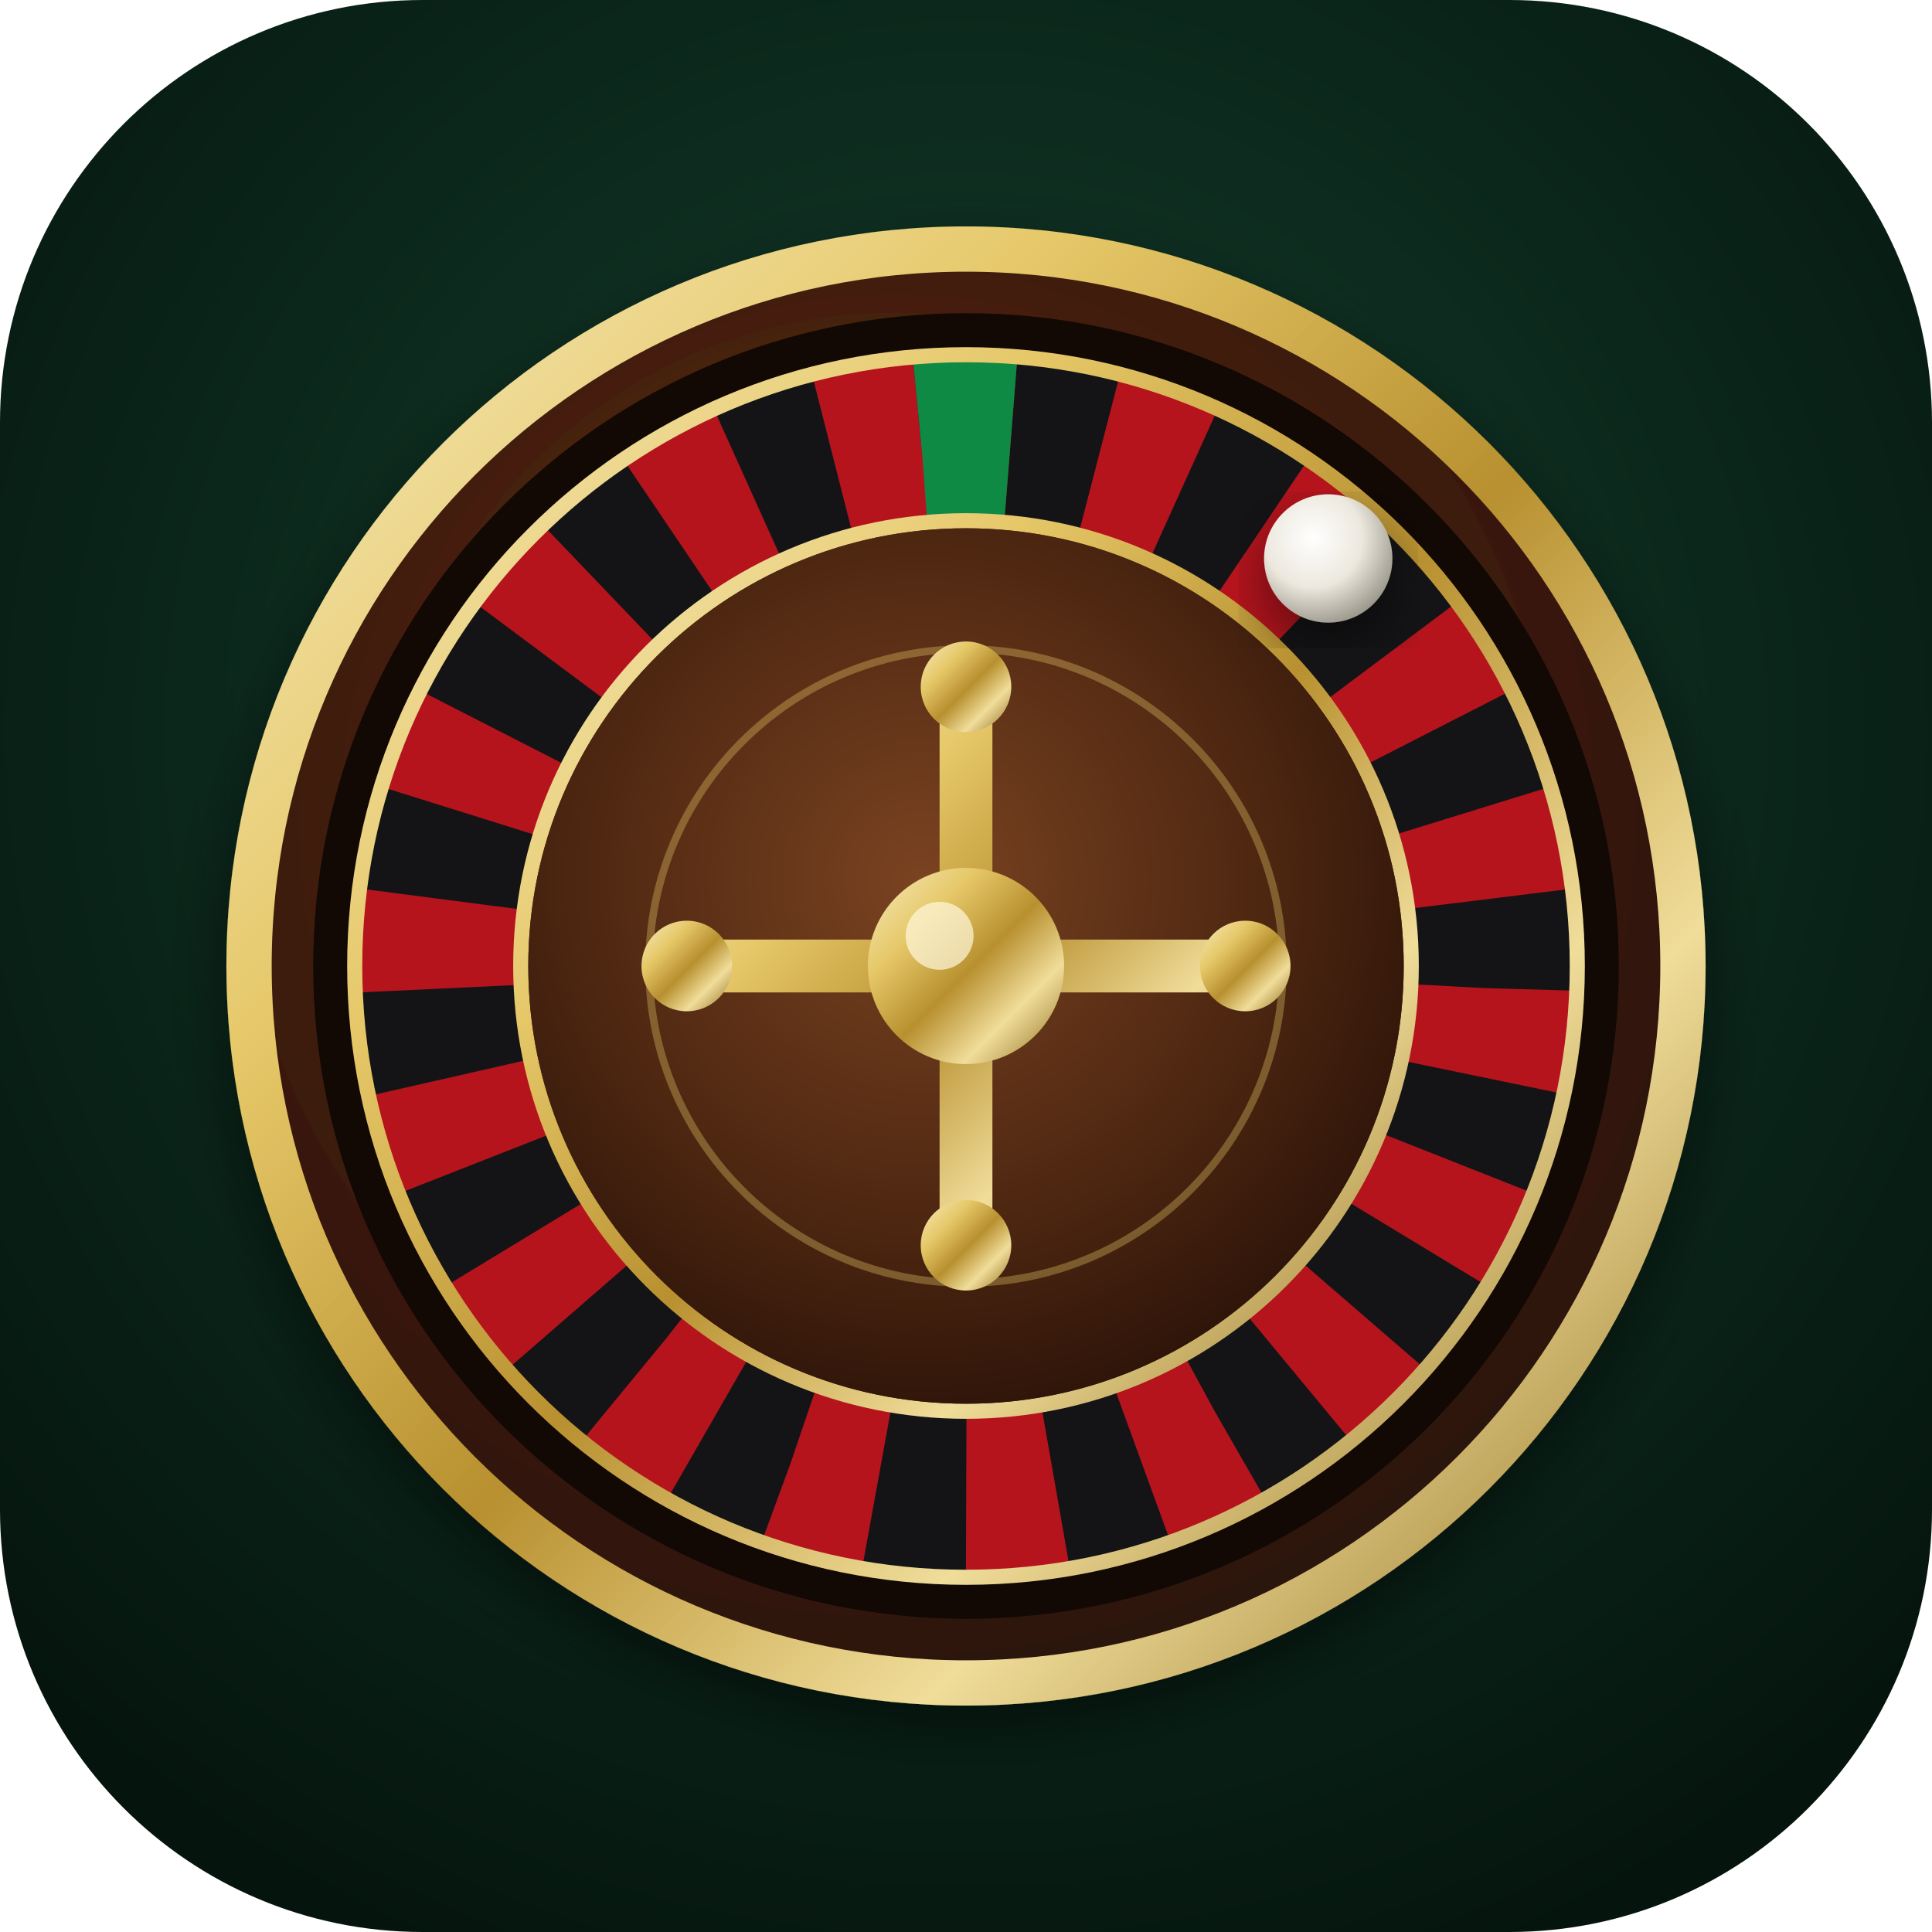
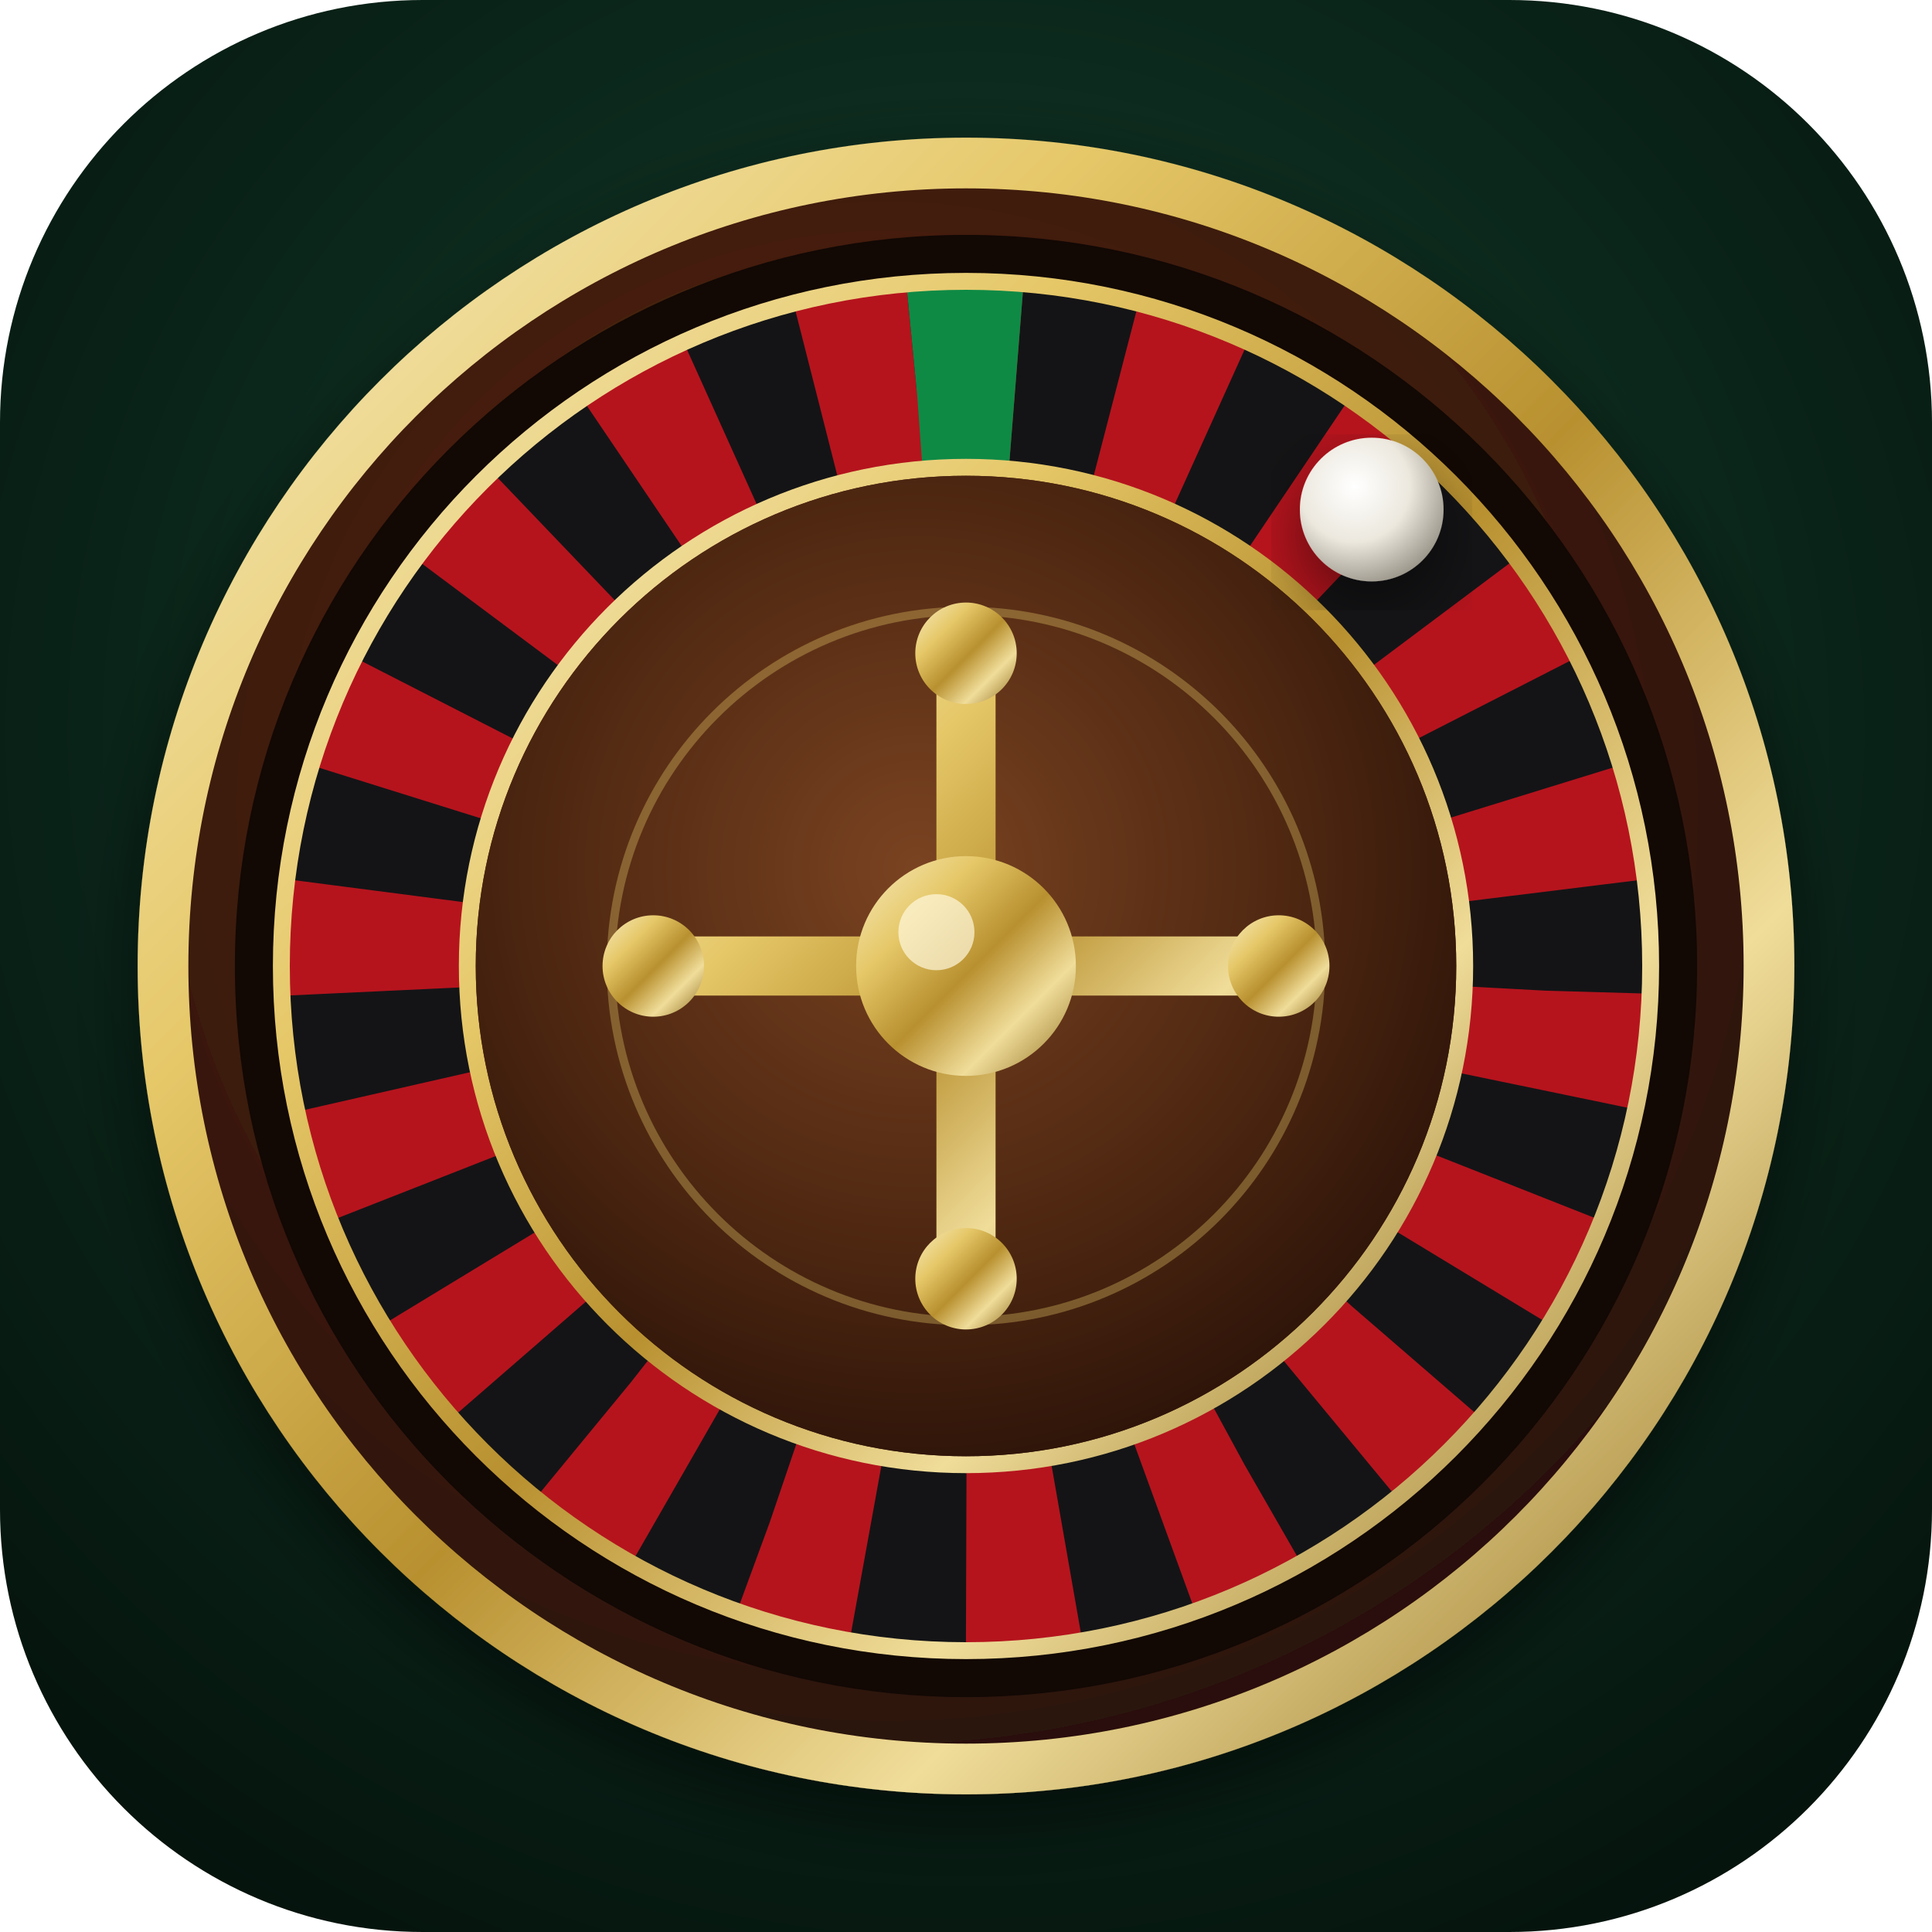
<svg xmlns="http://www.w3.org/2000/svg" viewBox="0 0 512 512" width="512" height="512">
  <defs>
    <radialGradient id="bg" cx="50%" cy="38%" r="75%">
      <stop offset="0%" stop-color="#15402e" />
      <stop offset="58%" stop-color="#0a2419" />
      <stop offset="100%" stop-color="#04110b" />
    </radialGradient>
    <linearGradient id="ring" x1="0" y1="0" x2="1" y2="1">
      <stop offset="0%" stop-color="#f7ecc0" />
      <stop offset="28%" stop-color="#e6c869" />
      <stop offset="52%" stop-color="#b8902f" />
      <stop offset="74%" stop-color="#f0dd9a" />
      <stop offset="100%" stop-color="#8c6a1c" />
    </linearGradient>
    <radialGradient id="wood" cx="45%" cy="40%" r="65%">
      <stop offset="0%" stop-color="#7a4321" />
      <stop offset="60%" stop-color="#4e2711" />
      <stop offset="100%" stop-color="#2a1208" />
    </radialGradient>
    <radialGradient id="bowl" cx="45%" cy="40%" r="60%">
      <stop offset="0%" stop-color="#6b3418" />
      <stop offset="100%" stop-color="#2a1107" />
    </radialGradient>
    <radialGradient id="ball" cx="38%" cy="34%" r="70%">
      <stop offset="0%" stop-color="#ffffff" />
      <stop offset="55%" stop-color="#ece8de" />
      <stop offset="100%" stop-color="#9c978b" />
    </radialGradient>
    <filter id="soft" x="-20%" y="-20%" width="140%" height="140%">
      <feDropShadow dx="0" dy="6" stdDeviation="8" flood-color="#000" flood-opacity=".5" />
    </filter>
  </defs>
  <rect width="512" height="512" rx="112" fill="url(#bg)" />
-   <g filter="url(#soft)">
-     <circle cx="256" cy="256" r="190" fill="url(#bowl)" />
-     <circle cx="256" cy="256" r="190" fill="none" stroke="url(#ring)" stroke-width="12" />
-   </g>
-   <circle cx="256" cy="256" r="168" fill="none" stroke="#120804" stroke-width="10" />
-   <g transform="rotate(-94.865 256 256)">
-     <circle cx="256" cy="256" r="140" fill="none" stroke="#141416" stroke-width="44" />
-     <circle cx="256" cy="256" r="140" fill="none" stroke="#b5141d" stroke-width="44" stroke-dasharray="23.774 23.774" />
-     <circle cx="256" cy="256" r="140" fill="none" stroke="#0e8a45" stroke-width="44" stroke-dasharray="23.774 855.86" />
-   </g>
-   <circle cx="256" cy="256" r="162" fill="none" stroke="url(#ring)" stroke-width="4" />
-   <circle cx="256" cy="256" r="118" fill="none" stroke="url(#ring)" stroke-width="4" />
-   <circle cx="256" cy="256" r="116" fill="url(#wood)" />
-   <circle cx="256" cy="256" r="84" fill="none" stroke="#e6c869" stroke-opacity=".35" stroke-width="2" />
-   <g stroke="url(#ring)" stroke-width="14" stroke-linecap="round">
-     <path d="M256 186v140M186 256h140" />
-   </g>
-   <g fill="url(#ring)">
-     <circle cx="256" cy="182" r="12" />
-     <circle cx="256" cy="330" r="12" />
-     <circle cx="182" cy="256" r="12" />
-     <circle cx="330" cy="256" r="12" />
-     <circle cx="256" cy="256" r="26" />
-   </g>
-   <circle cx="249" cy="248" r="9" fill="#fff8dd" opacity=".7" />
-   <g filter="url(#soft)">
-     <circle cx="352" cy="148" r="17" fill="url(#ball)" />
+   <g transform="translate(256 256) scale(1.12) translate(-256 -256)">
+     <g filter="url(#soft)">
+       <circle cx="256" cy="256" r="190" fill="url(#bowl)" />
+       <circle cx="256" cy="256" r="190" fill="none" stroke="url(#ring)" stroke-width="12" />
+     </g>
+     <circle cx="256" cy="256" r="168" fill="none" stroke="#120804" stroke-width="10" />
+     <g transform="rotate(-94.865 256 256)">
+       <circle cx="256" cy="256" r="140" fill="none" stroke="#141416" stroke-width="44" />
+       <circle cx="256" cy="256" r="140" fill="none" stroke="#b5141d" stroke-width="44" stroke-dasharray="23.774 23.774" />
+       <circle cx="256" cy="256" r="140" fill="none" stroke="#0e8a45" stroke-width="44" stroke-dasharray="23.774 855.86" />
+     </g>
+     <circle cx="256" cy="256" r="162" fill="none" stroke="url(#ring)" stroke-width="4" />
+     <circle cx="256" cy="256" r="118" fill="none" stroke="url(#ring)" stroke-width="4" />
+     <circle cx="256" cy="256" r="116" fill="url(#wood)" />
+     <circle cx="256" cy="256" r="84" fill="none" stroke="#e6c869" stroke-opacity=".35" stroke-width="2" />
+     <g stroke="url(#ring)" stroke-width="14" stroke-linecap="round">
+       <path d="M256 186v140M186 256h140" />
+     </g>
+     <g fill="url(#ring)">
+       <circle cx="256" cy="182" r="12" />
+       <circle cx="256" cy="330" r="12" />
+       <circle cx="182" cy="256" r="12" />
+       <circle cx="330" cy="256" r="12" />
+       <circle cx="256" cy="256" r="26" />
+     </g>
+     <circle cx="249" cy="248" r="9" fill="#fff8dd" opacity=".7" />
+     <g filter="url(#soft)">
+       <circle cx="352" cy="148" r="17" fill="url(#ball)" />
+     </g>
  </g>
</svg>
